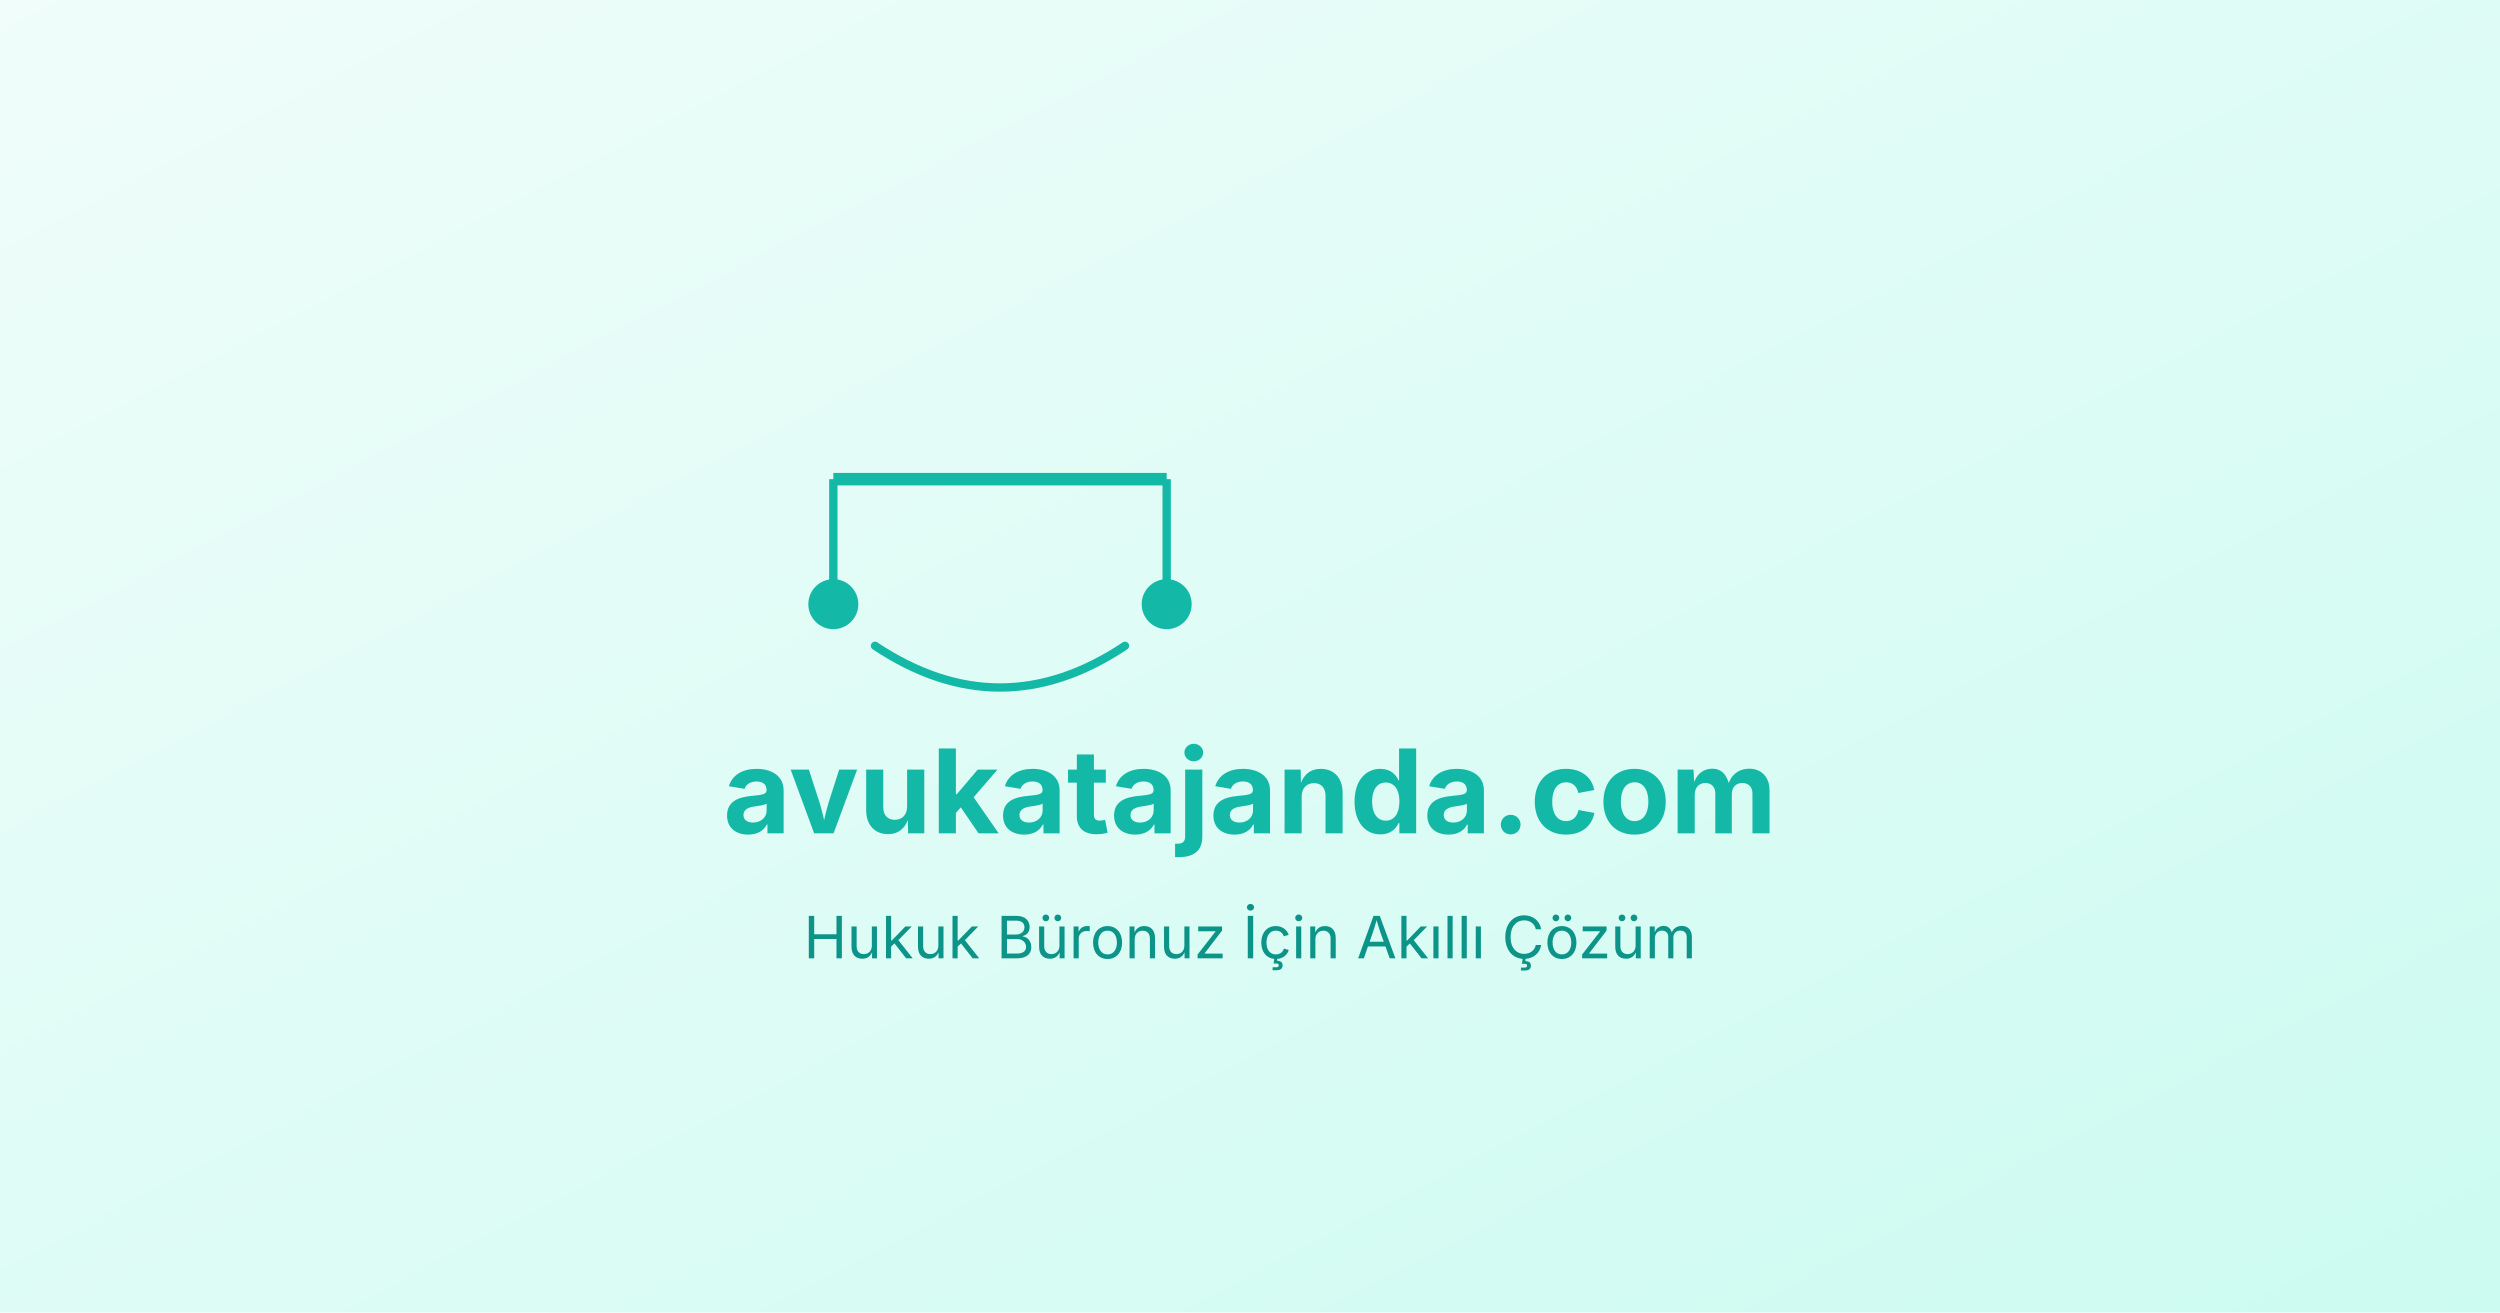
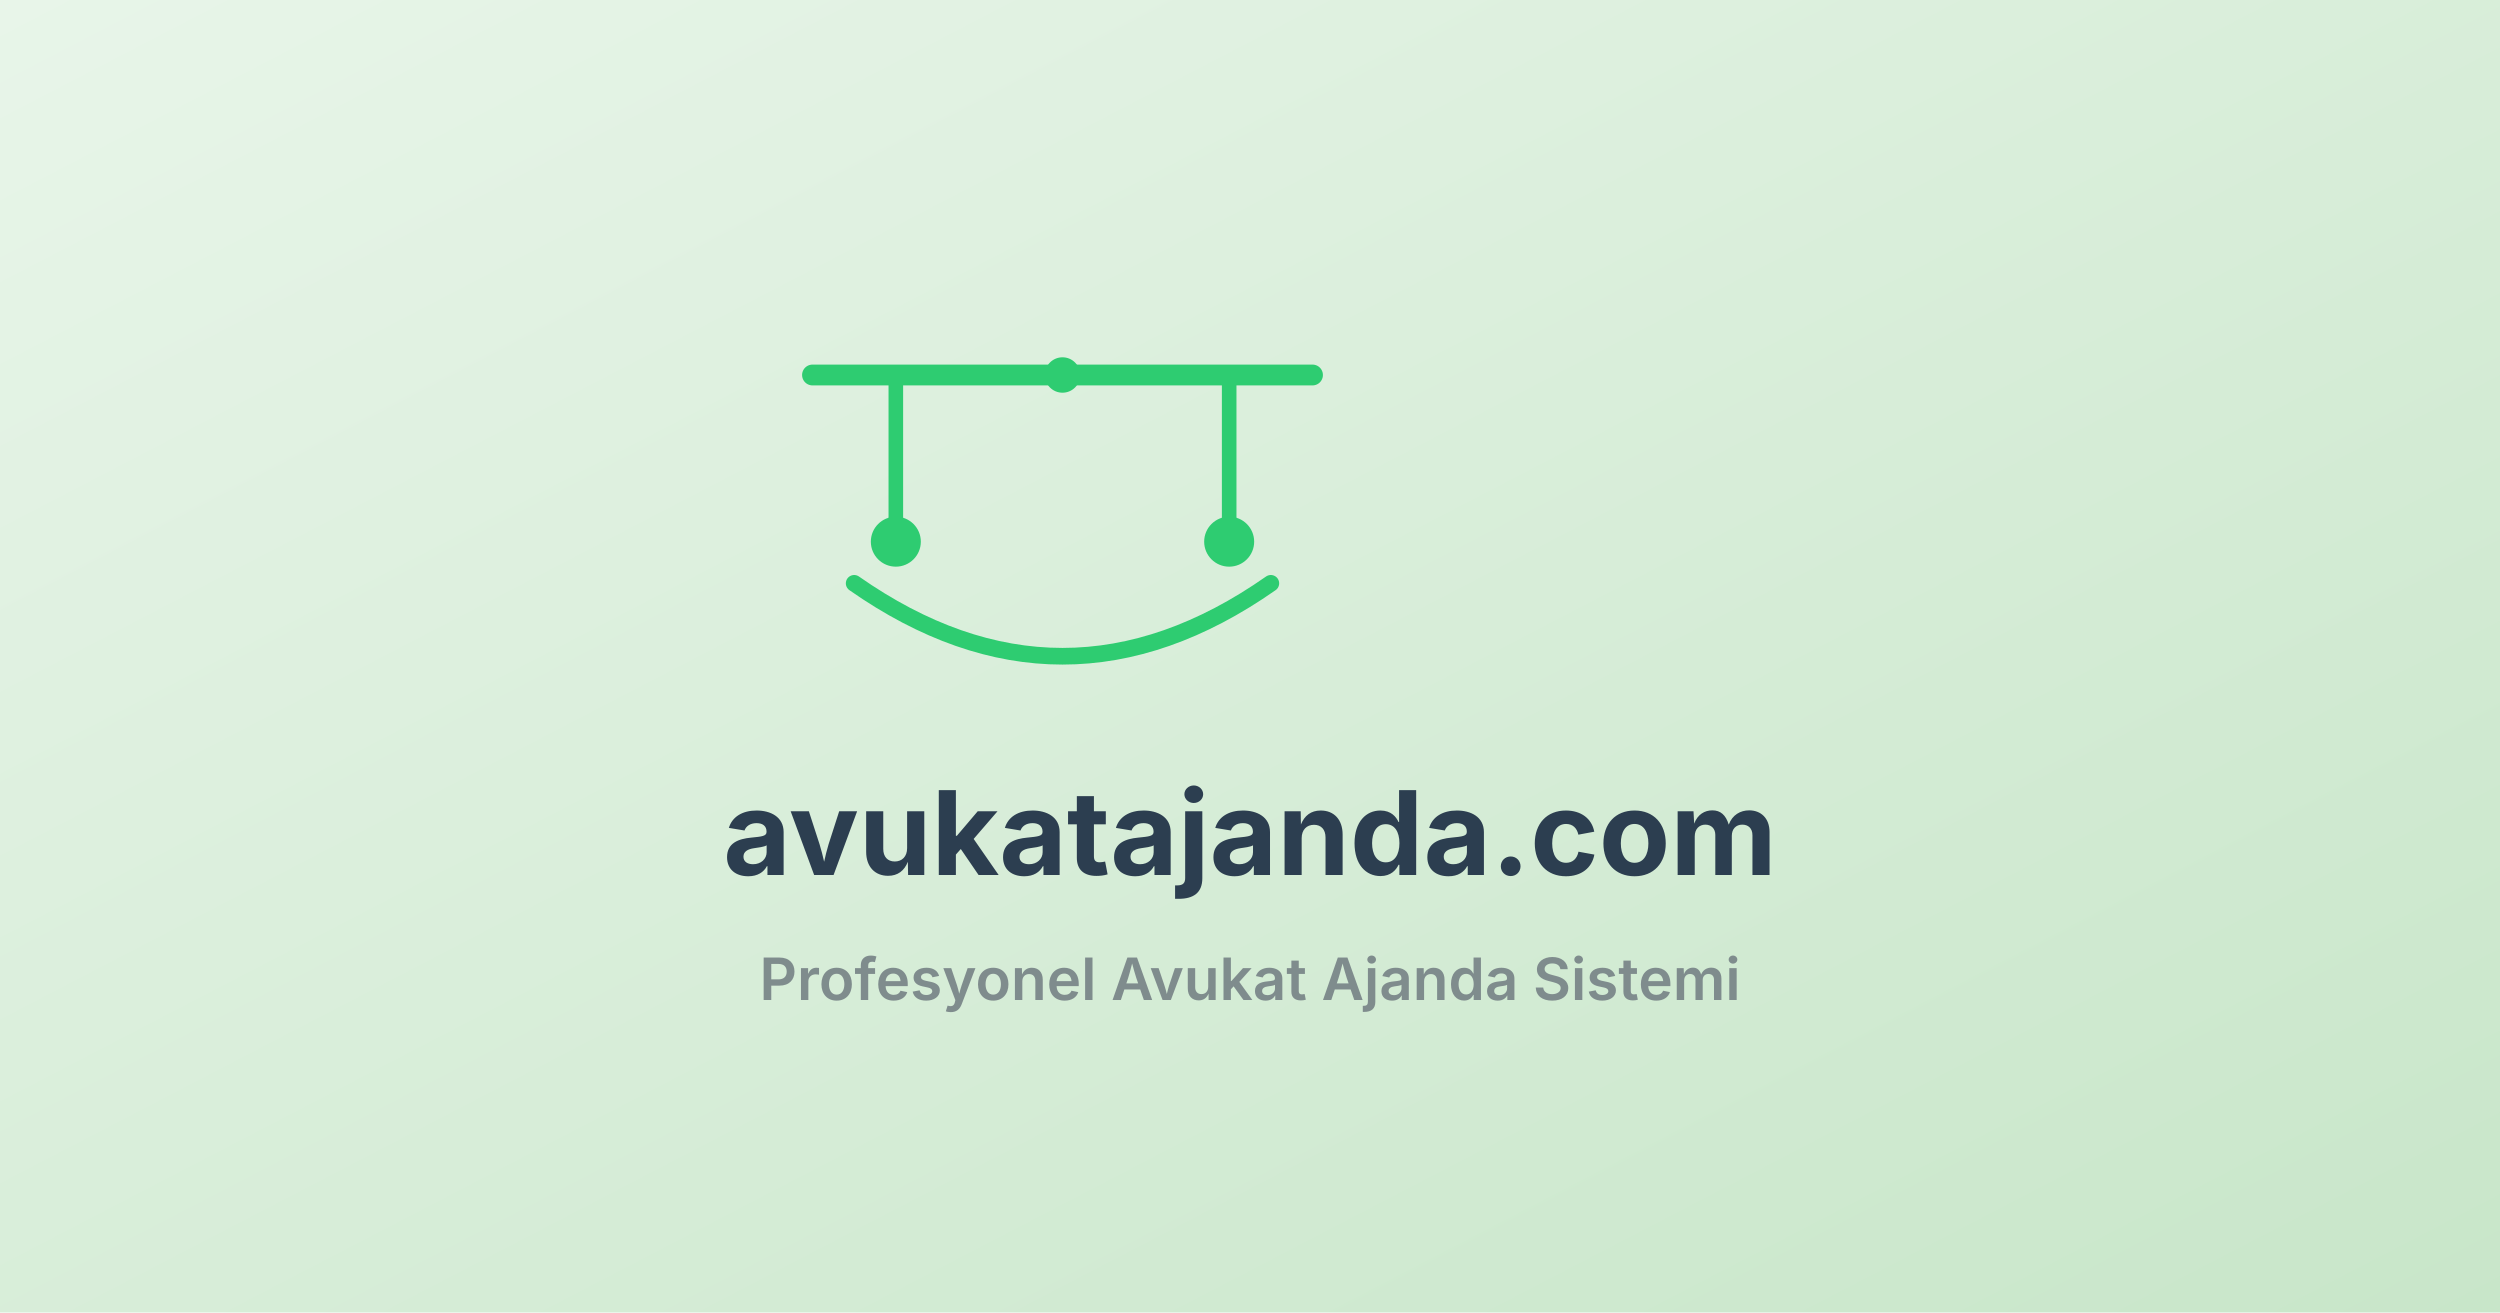
- <svg xmlns="http://www.w3.org/2000/svg" width="1200" height="630" viewBox="0 0 1200 630" fill="none">
+ <svg xmlns="http://www.w3.org/2000/svg" width="1200" height="630" viewBox="0 0 1200 630">
  <defs>
    <linearGradient id="bg" x1="0%" y1="0%" x2="100%" y2="100%">
-       <stop offset="0%" style="stop-color:#F0FDFA;stop-opacity:1" />
-       <stop offset="100%" style="stop-color:#CCFBF1;stop-opacity:1" />
+       <stop offset="0%" style="stop-color:#E8F5E9;stop-opacity:1" />
+       <stop offset="100%" style="stop-color:#C8E6C9;stop-opacity:1" />
    </linearGradient>
  </defs>
  <rect width="1200" height="630" fill="url(#bg)" />
-   <g transform="translate(400, 200)">
-     <line x1="0" y1="30" x2="160" y2="30" stroke="#14B8A6" stroke-width="6" />
-     <line x1="0" y1="30" x2="0" y2="90" stroke="#14B8A6" stroke-width="4" />
-     <line x1="160" y1="30" x2="160" y2="90" stroke="#14B8A6" stroke-width="4" />
-     <circle cx="0" cy="90" r="12" fill="#14B8A6" />
-     <circle cx="160" cy="90" r="12" fill="#14B8A6" />
-     <path d="M20 110 Q80 150 140 110" stroke="#14B8A6" stroke-width="4" stroke-linecap="round" />
+   <g transform="translate(390,180)" stroke="#2ecc71" fill="none" stroke-linecap="round" stroke-linejoin="round">
+     <path d="M0,0 L240,0" stroke-width="10" />
+     <circle cx="120" cy="0" r="8" fill="#2ecc71" />
+     <line x1="40" y1="0" x2="40" y2="80" stroke-width="7" />
+     <line x1="200" y1="0" x2="200" y2="80" stroke-width="7" />
+     <circle cx="40" cy="80" r="12" fill="#2ecc71" stroke="none" />
+     <circle cx="200" cy="80" r="12" fill="#2ecc71" stroke="none" />
+     <path d="M20 100 Q120 170 220 100" stroke="#2ecc71" stroke-width="8" />
  </g>
-   <text x="600" y="400" font-family="system-ui, -apple-system, sans-serif" font-size="56" font-weight="700" fill="#14B8A6" text-anchor="middle">
+   <text x="600" y="420" font-family="Nunito, system-ui, -apple-system, sans-serif" font-size="56" font-weight="700" fill="#2c3e50" text-anchor="middle">
    avukatajanda.com
  </text>
-   <text x="600" y="460" font-family="system-ui, -apple-system, sans-serif" font-size="28" font-weight="400" fill="#0D9488" text-anchor="middle">
-     Hukuk Büronuz İçin Akıllı Çözüm
+   <text x="600" y="480" font-family="Nunito, system-ui, -apple-system, sans-serif" font-size="28" font-weight="600" fill="#7f8c8d" text-anchor="middle">
+     Profesyonel Avukat Ajanda Sistemi
  </text>
</svg>
